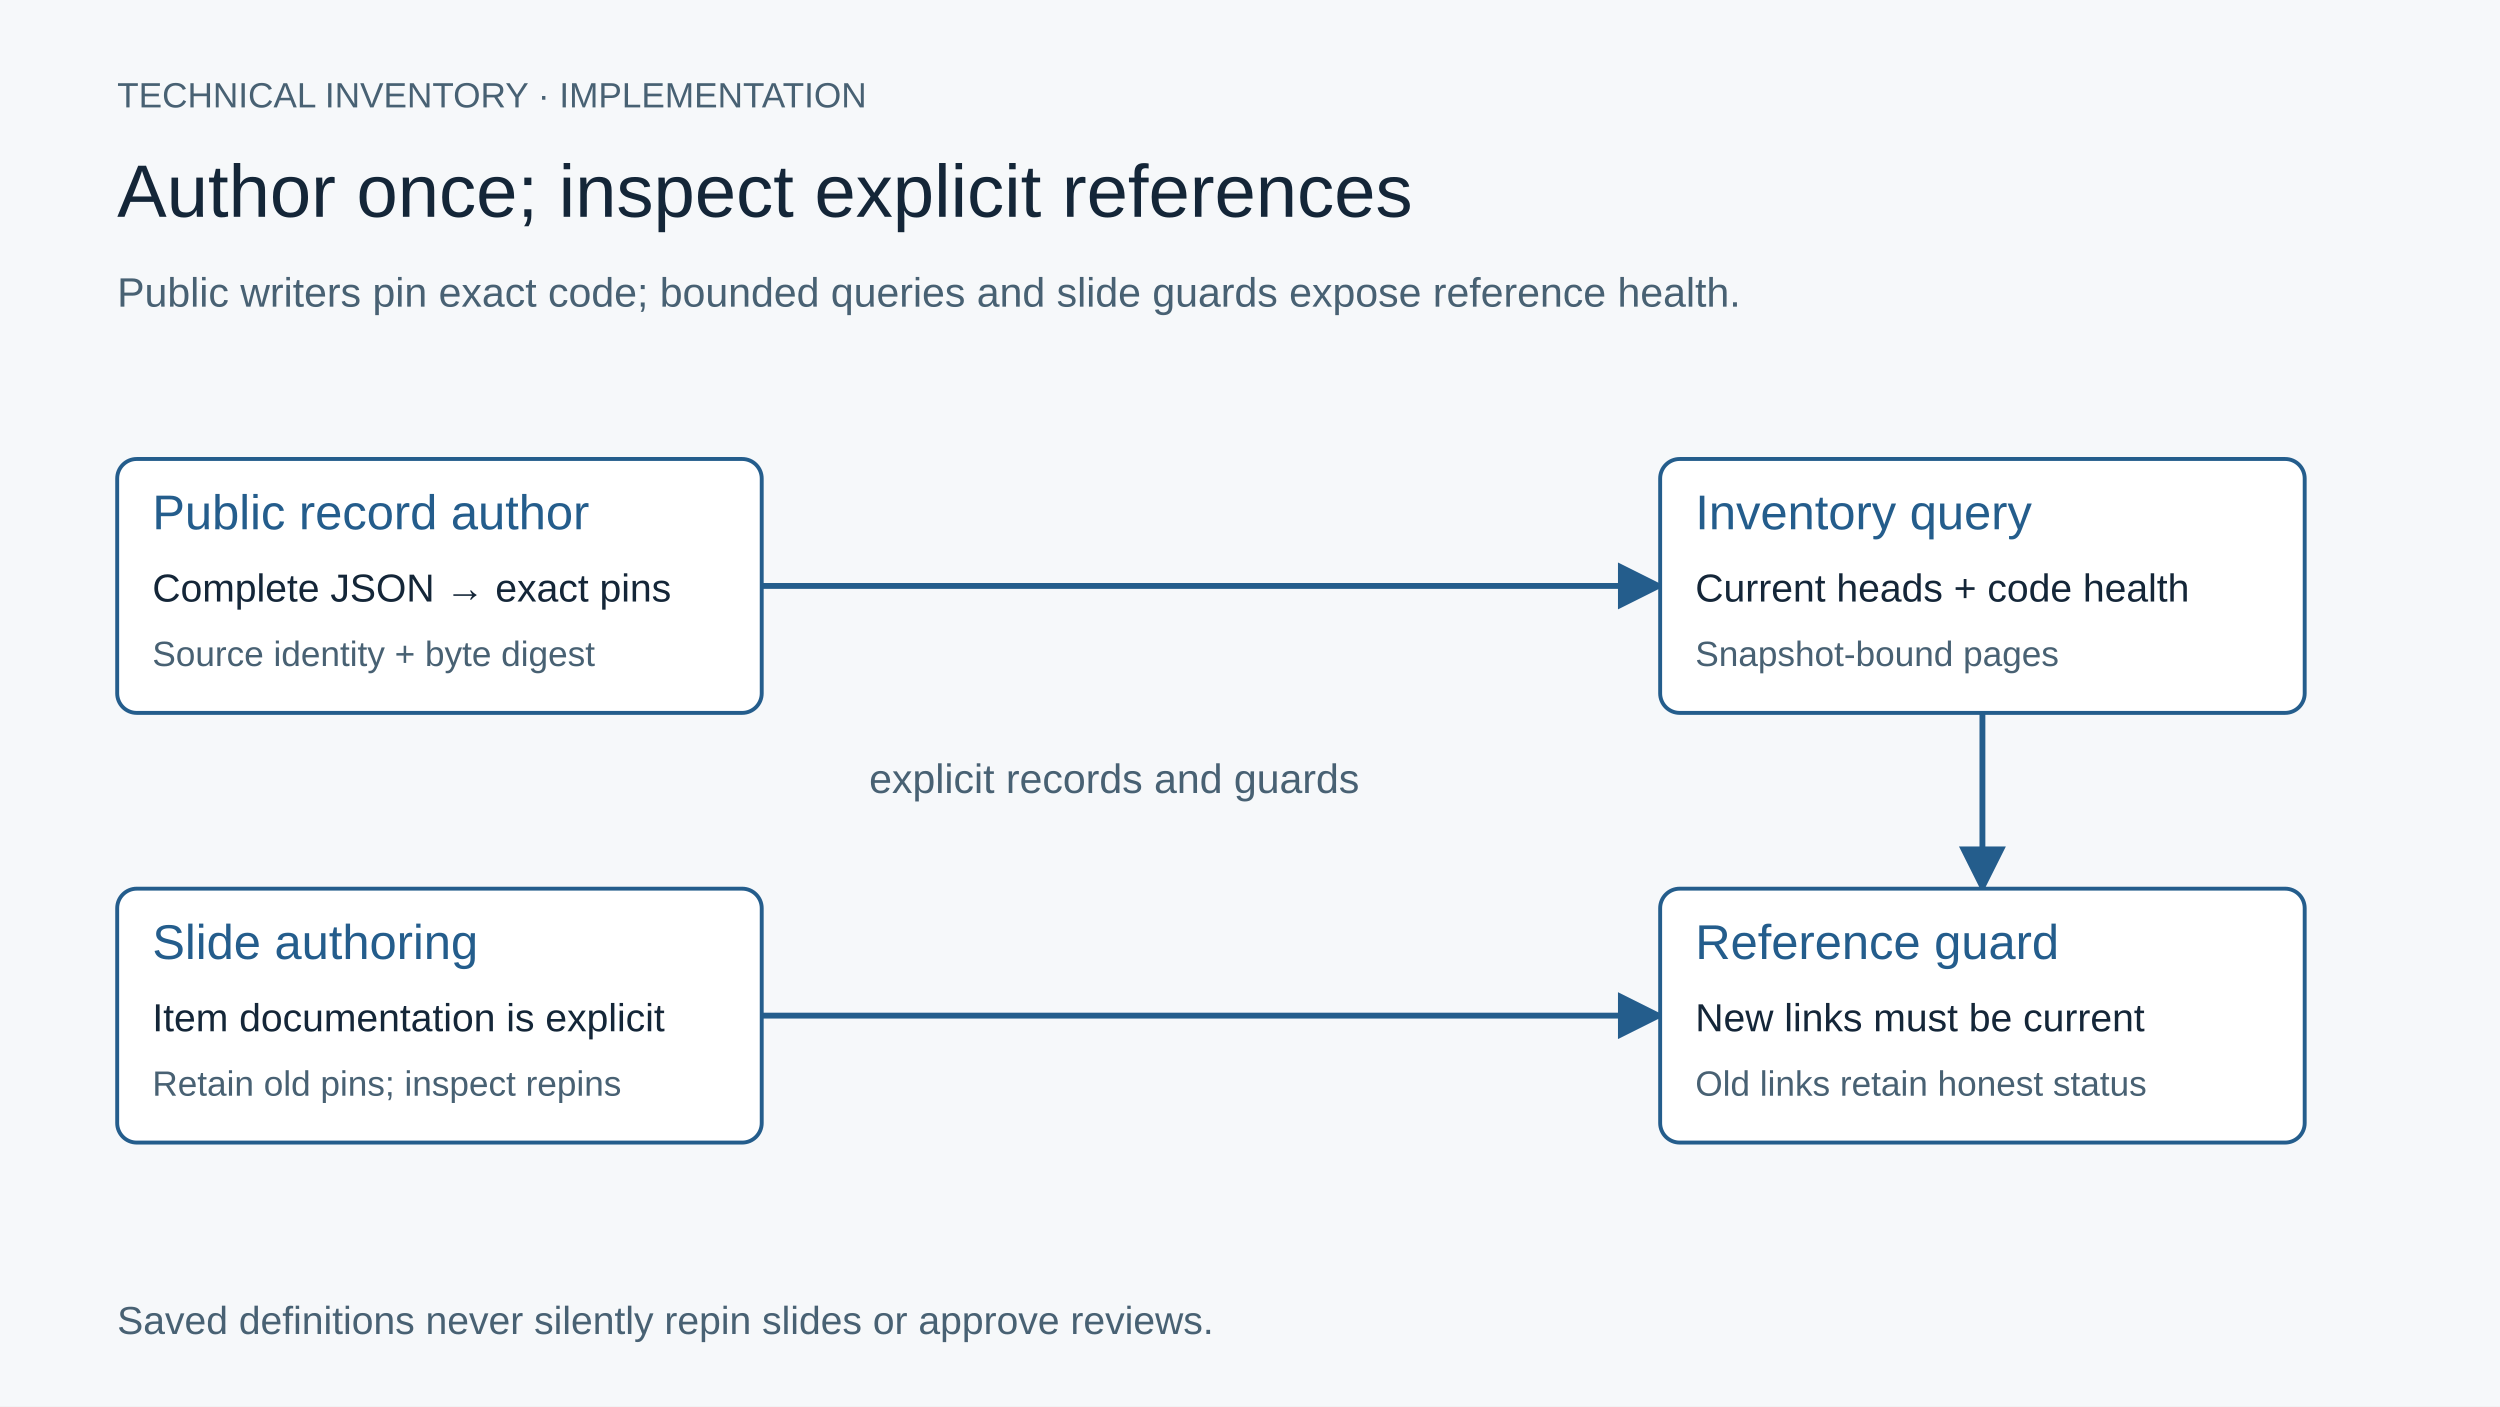
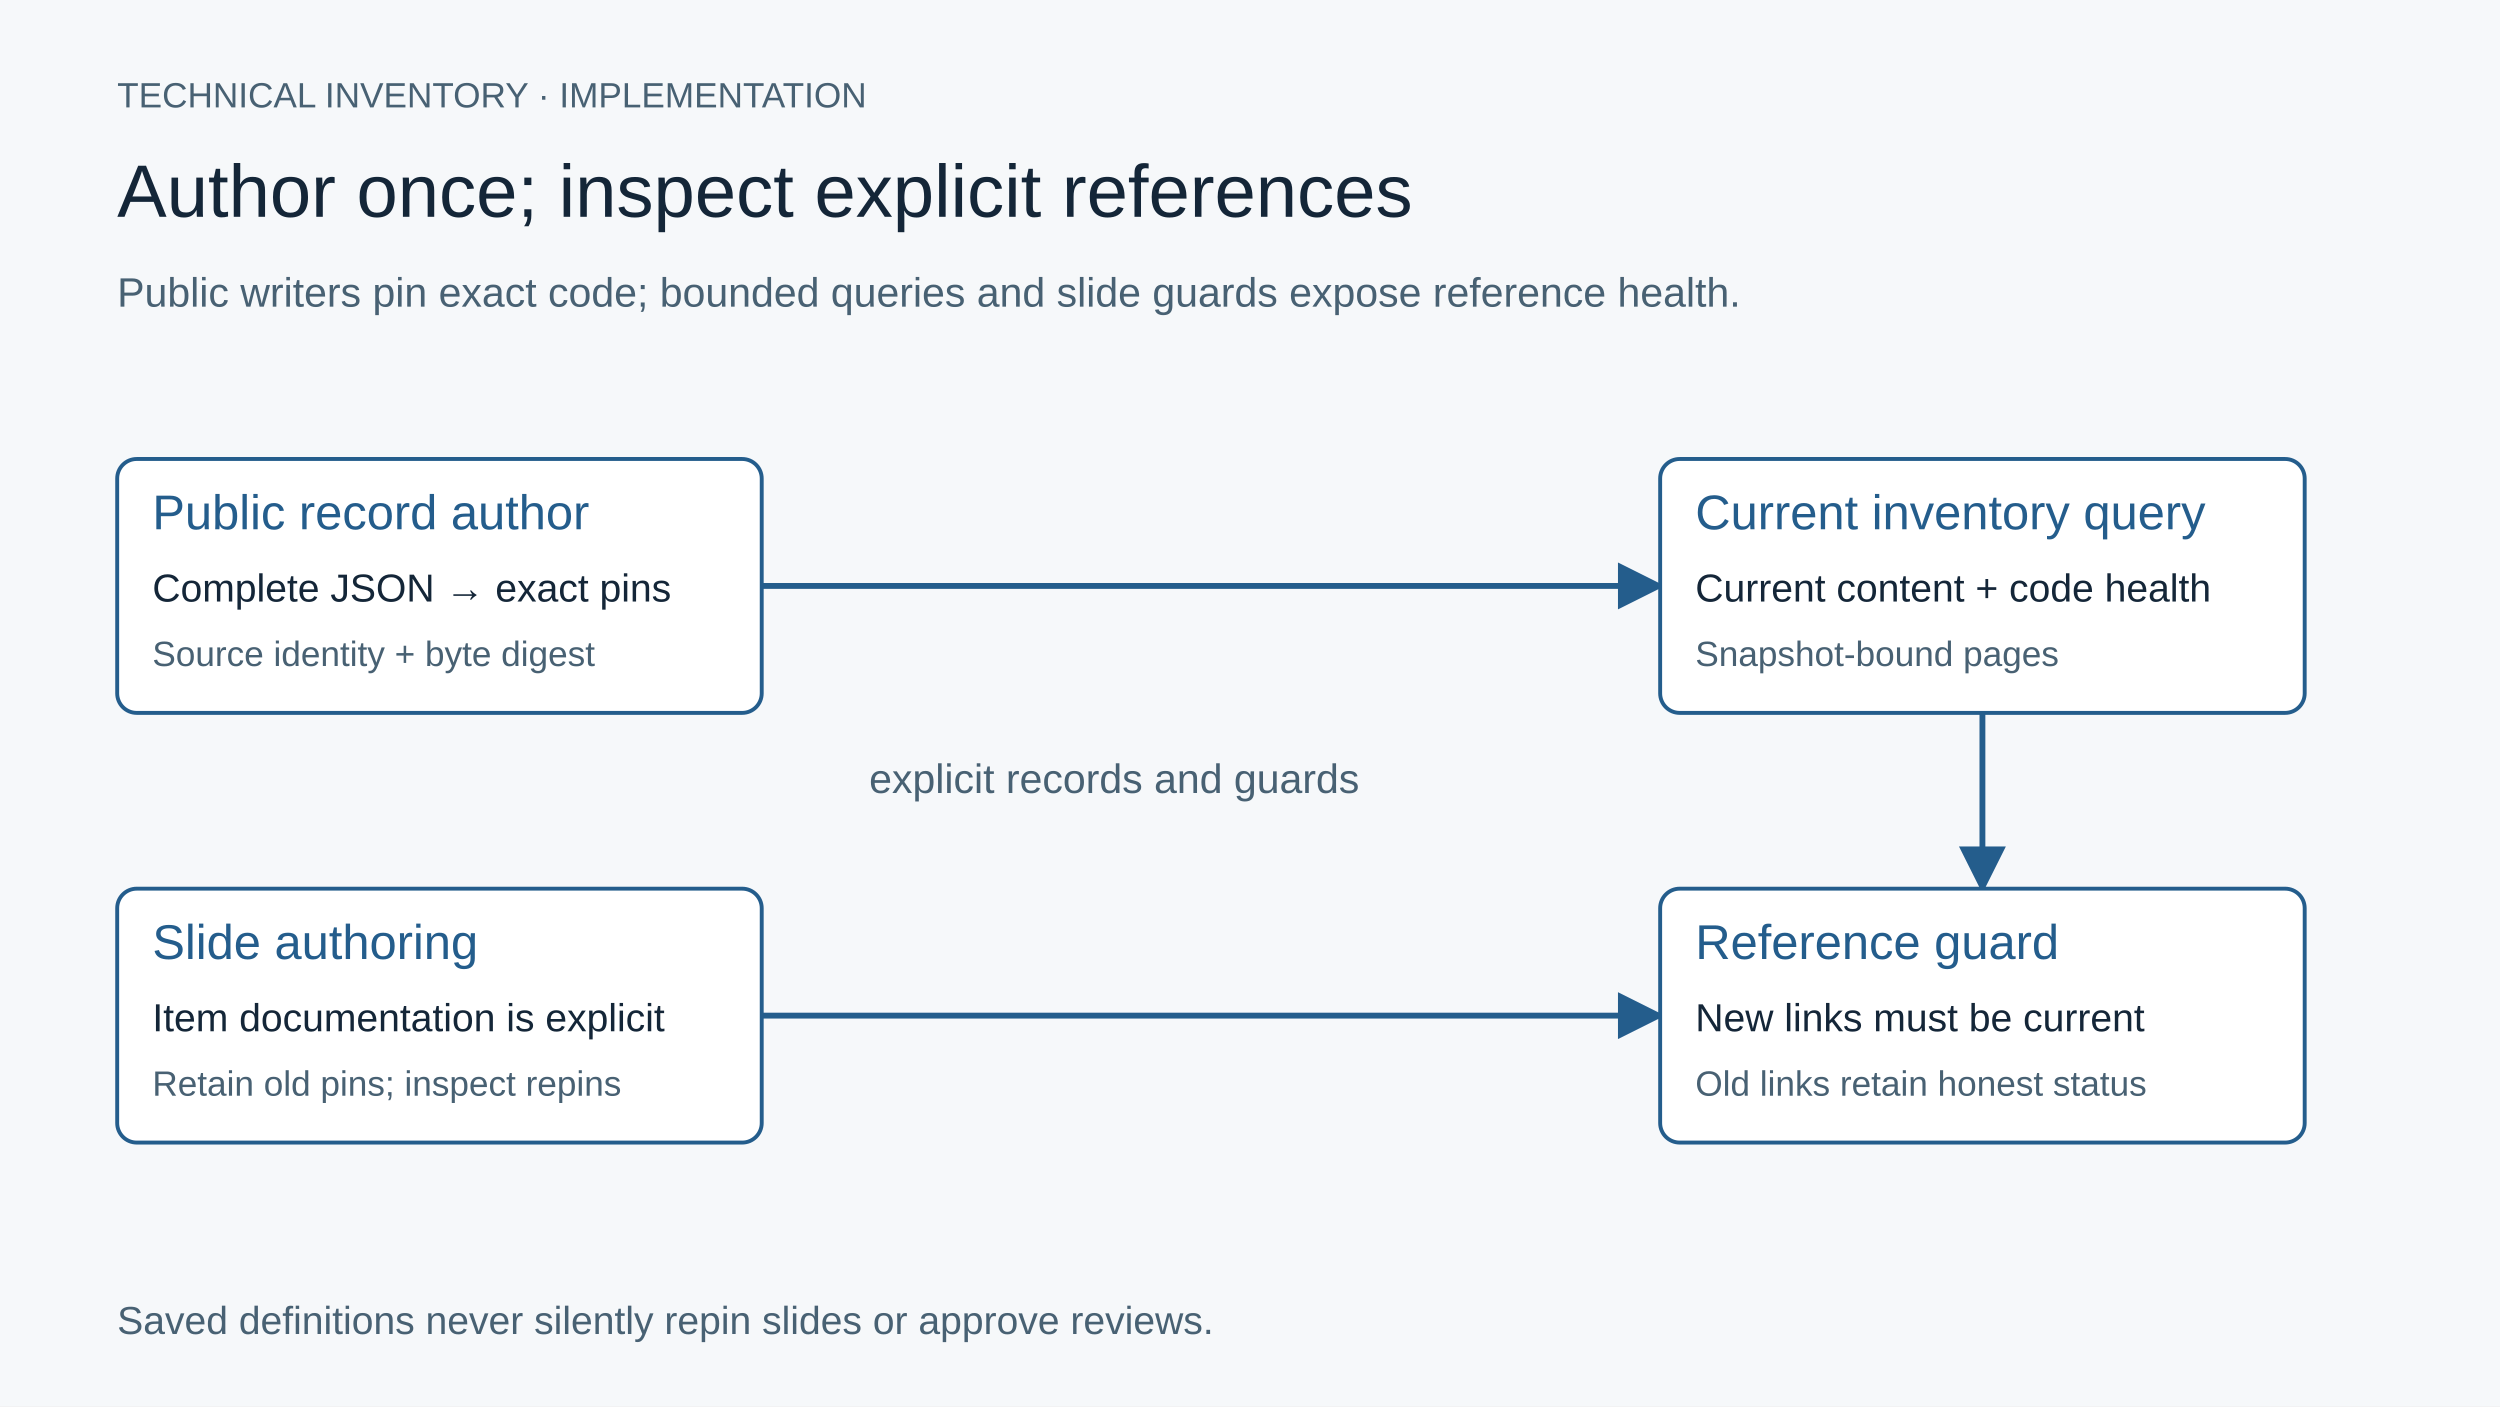
<svg xmlns="http://www.w3.org/2000/svg" viewBox="0 0 1280 720">
  <rect width="1280" height="720" fill="#f6f8fa" />
  <defs>
    <marker id="arrow" viewBox="0 0 10 10" refX="9" refY="5" markerWidth="8" markerHeight="8" orient="auto">
      <path d="M0 0L10 5L0 10Z" fill="#245d8c" />
    </marker>
  </defs>
  <text x="60" y="55" font-family="Arial,sans-serif" font-size="18" fill="#486173">TECHNICAL INVENTORY · IMPLEMENTATION</text>
  <text x="60" y="111" font-family="Arial,sans-serif" font-size="38" fill="#142638">Author once; inspect explicit references</text>
  <text x="60" y="157" font-family="Arial,sans-serif" font-size="21" fill="#486173">Public writers pin exact code; bounded queries and slide guards expose reference health.</text>
  <g id="writer">
    <rect x="60" y="235" width="330" height="130" rx="10" fill="white" stroke="#245d8c" stroke-width="2" />
    <text x="78" y="271" font-family="Arial,sans-serif" font-size="25" fill="#245d8c">Public record author</text>
    <text x="78" y="308" font-family="Arial,sans-serif" font-size="20" fill="#142638">Complete JSON → exact pins</text>
    <text x="78" y="341" font-family="Arial,sans-serif" font-size="18" fill="#486173">Source identity + byte digest</text>
    <path d="M390 300H850" fill="none" stroke="#245d8c" stroke-width="3" marker-end="url(#arrow)" />
  </g>
  <g id="query">
    <rect x="850" y="235" width="330" height="130" rx="10" fill="white" stroke="#245d8c" stroke-width="2" />
-     <text x="868" y="271" font-family="Arial,sans-serif" font-size="25" fill="#245d8c">Inventory query</text>
-     <text x="868" y="308" font-family="Arial,sans-serif" font-size="20" fill="#142638">Current heads + code health</text>
+     <text x="868" y="271" font-family="Arial,sans-serif" font-size="25" fill="#245d8c">Current inventory query</text>
+     <text x="868" y="308" font-family="Arial,sans-serif" font-size="20" fill="#142638">Current content + code health</text>
    <text x="868" y="341" font-family="Arial,sans-serif" font-size="18" fill="#486173">Snapshot-bound pages</text>
    <path d="M1015 365V455" fill="none" stroke="#245d8c" stroke-width="3" marker-end="url(#arrow)" />
  </g>
  <g id="transaction">
    <rect x="60" y="455" width="330" height="130" rx="10" fill="white" stroke="#245d8c" stroke-width="2" />
    <text x="78" y="491" font-family="Arial,sans-serif" font-size="25" fill="#245d8c">Slide authoring</text>
    <text x="78" y="528" font-family="Arial,sans-serif" font-size="20" fill="#142638">Item documentation is explicit</text>
    <text x="78" y="561" font-family="Arial,sans-serif" font-size="18" fill="#486173">Retain old pins; inspect repins</text>
    <path d="M390 520H850" fill="none" stroke="#245d8c" stroke-width="3" marker-end="url(#arrow)" />
  </g>
  <g id="validate">
    <rect x="850" y="455" width="330" height="130" rx="10" fill="white" stroke="#245d8c" stroke-width="2" />
    <text x="868" y="491" font-family="Arial,sans-serif" font-size="25" fill="#245d8c">Reference guard</text>
    <text x="868" y="528" font-family="Arial,sans-serif" font-size="20" fill="#142638">New links must be current</text>
    <text x="868" y="561" font-family="Arial,sans-serif" font-size="18" fill="#486173">Old links retain honest status</text>
  </g>
  <text x="445" y="406" font-family="Arial,sans-serif" font-size="21" fill="#486173">explicit records and guards</text>
  <text x="60" y="683" font-family="Arial,sans-serif" font-size="20" fill="#486173">Saved definitions never silently repin slides or approve reviews.</text>
</svg>
